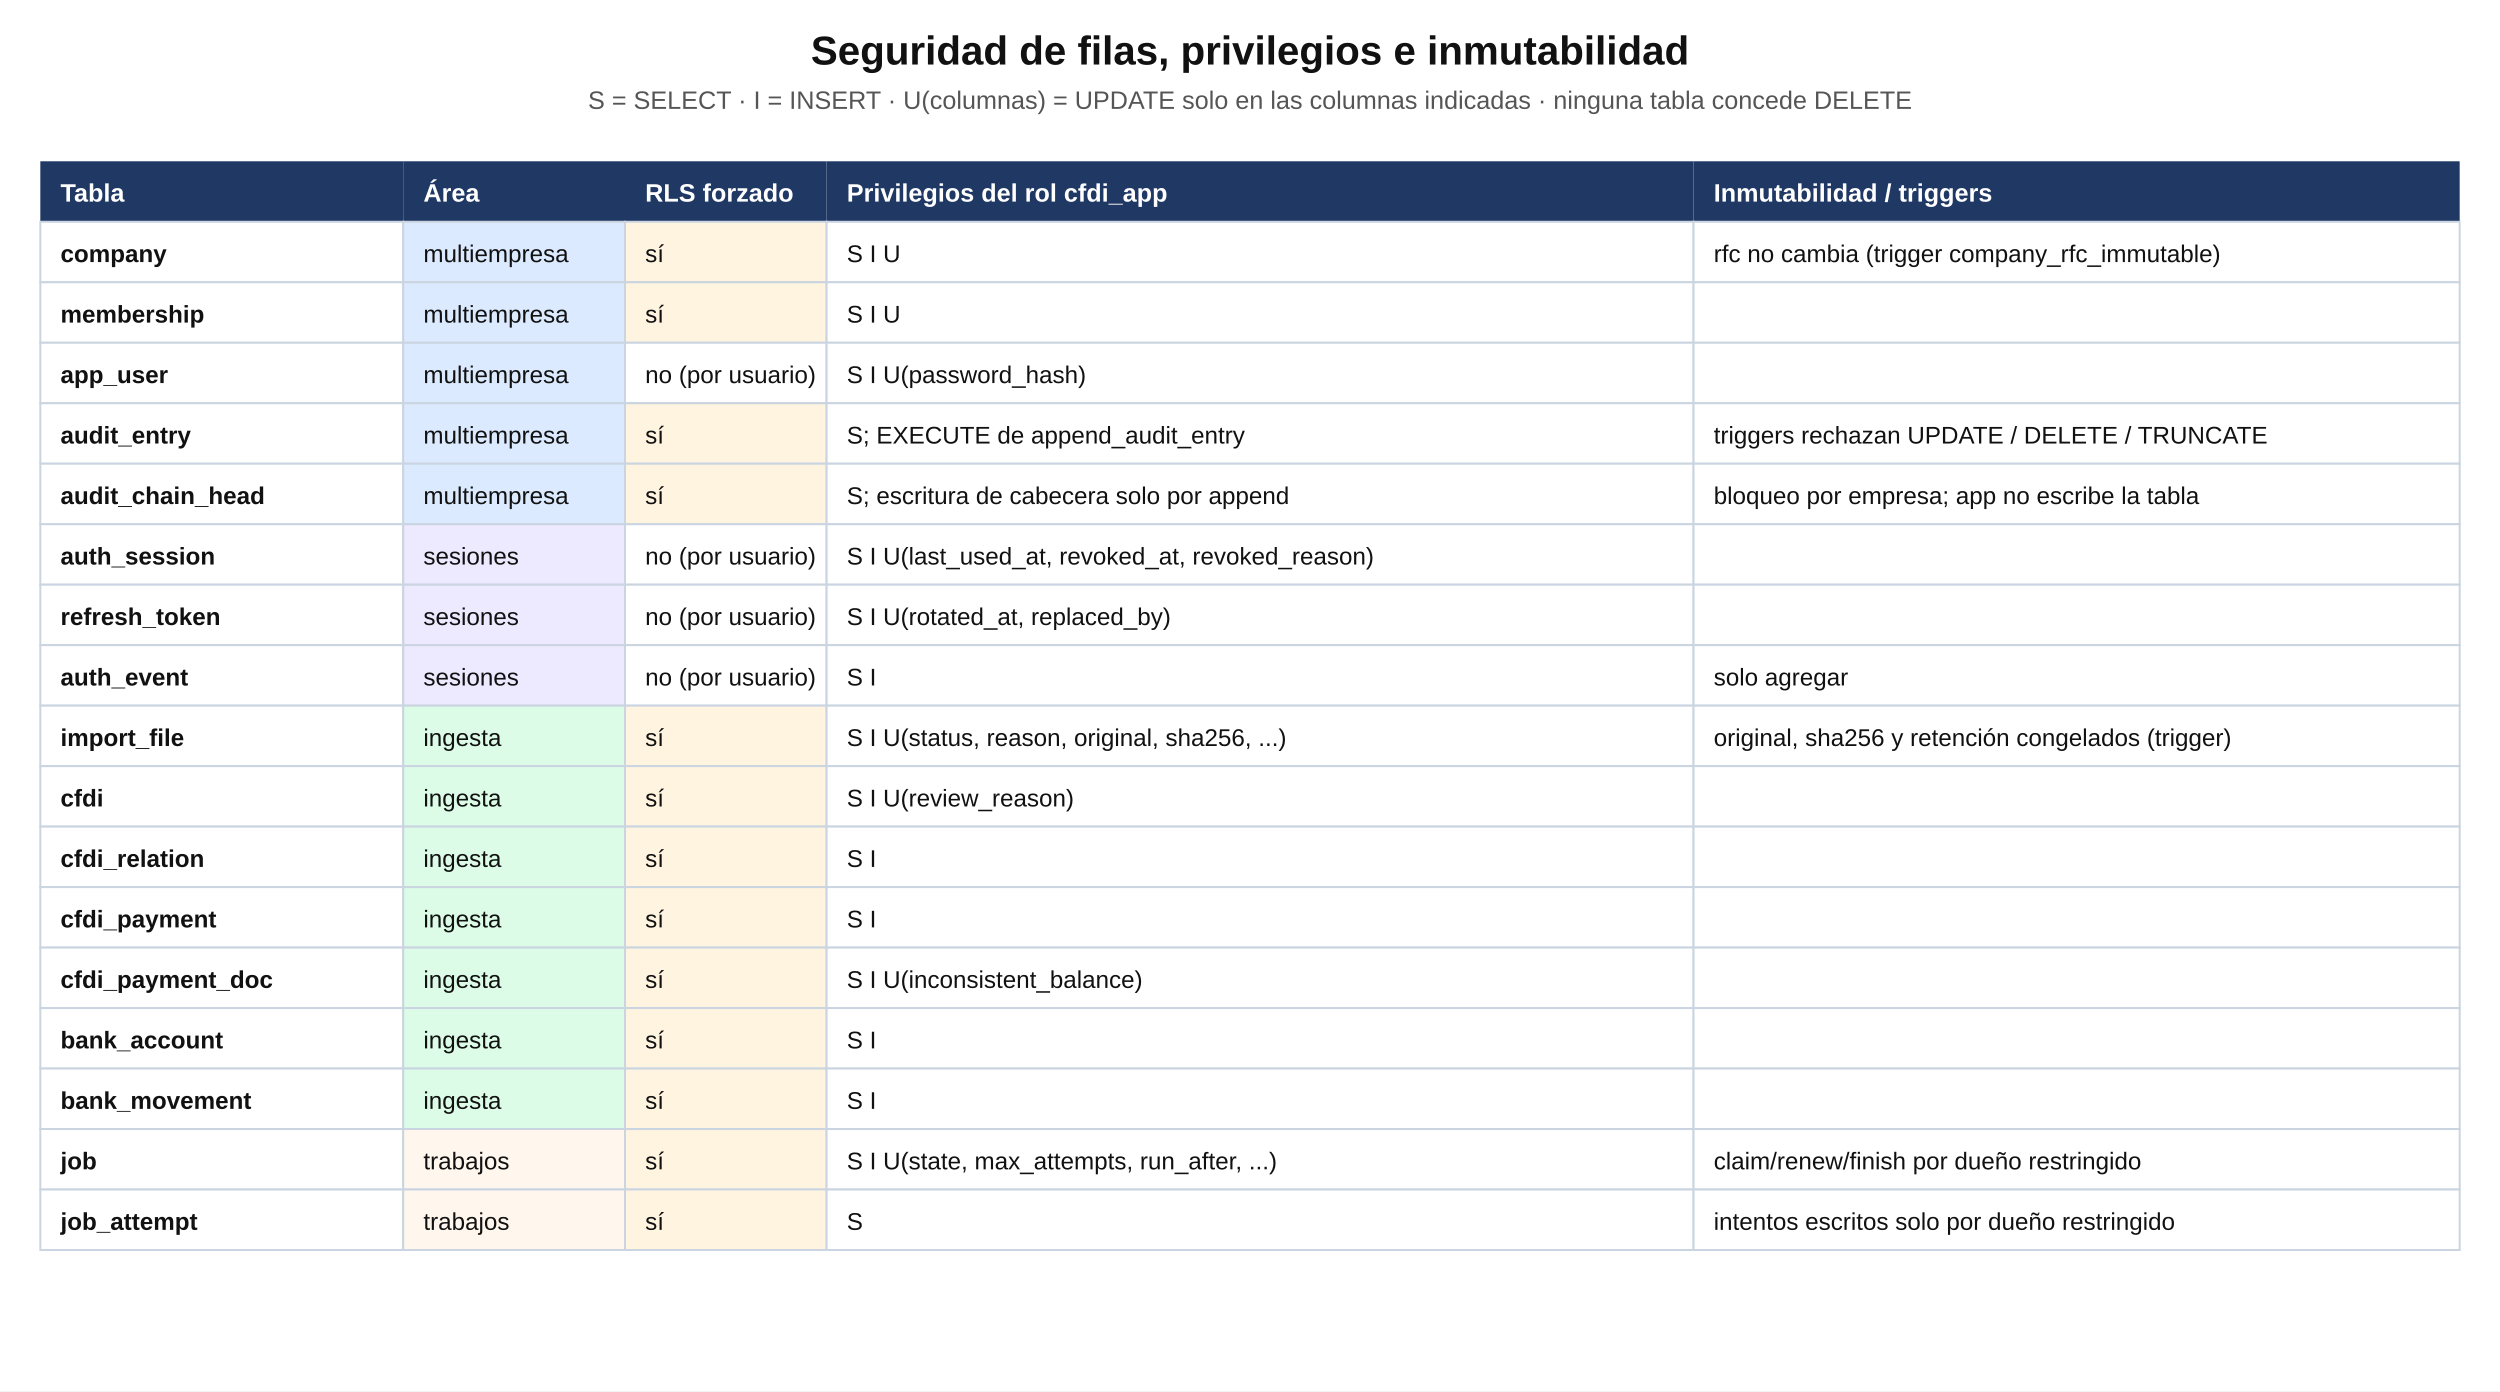
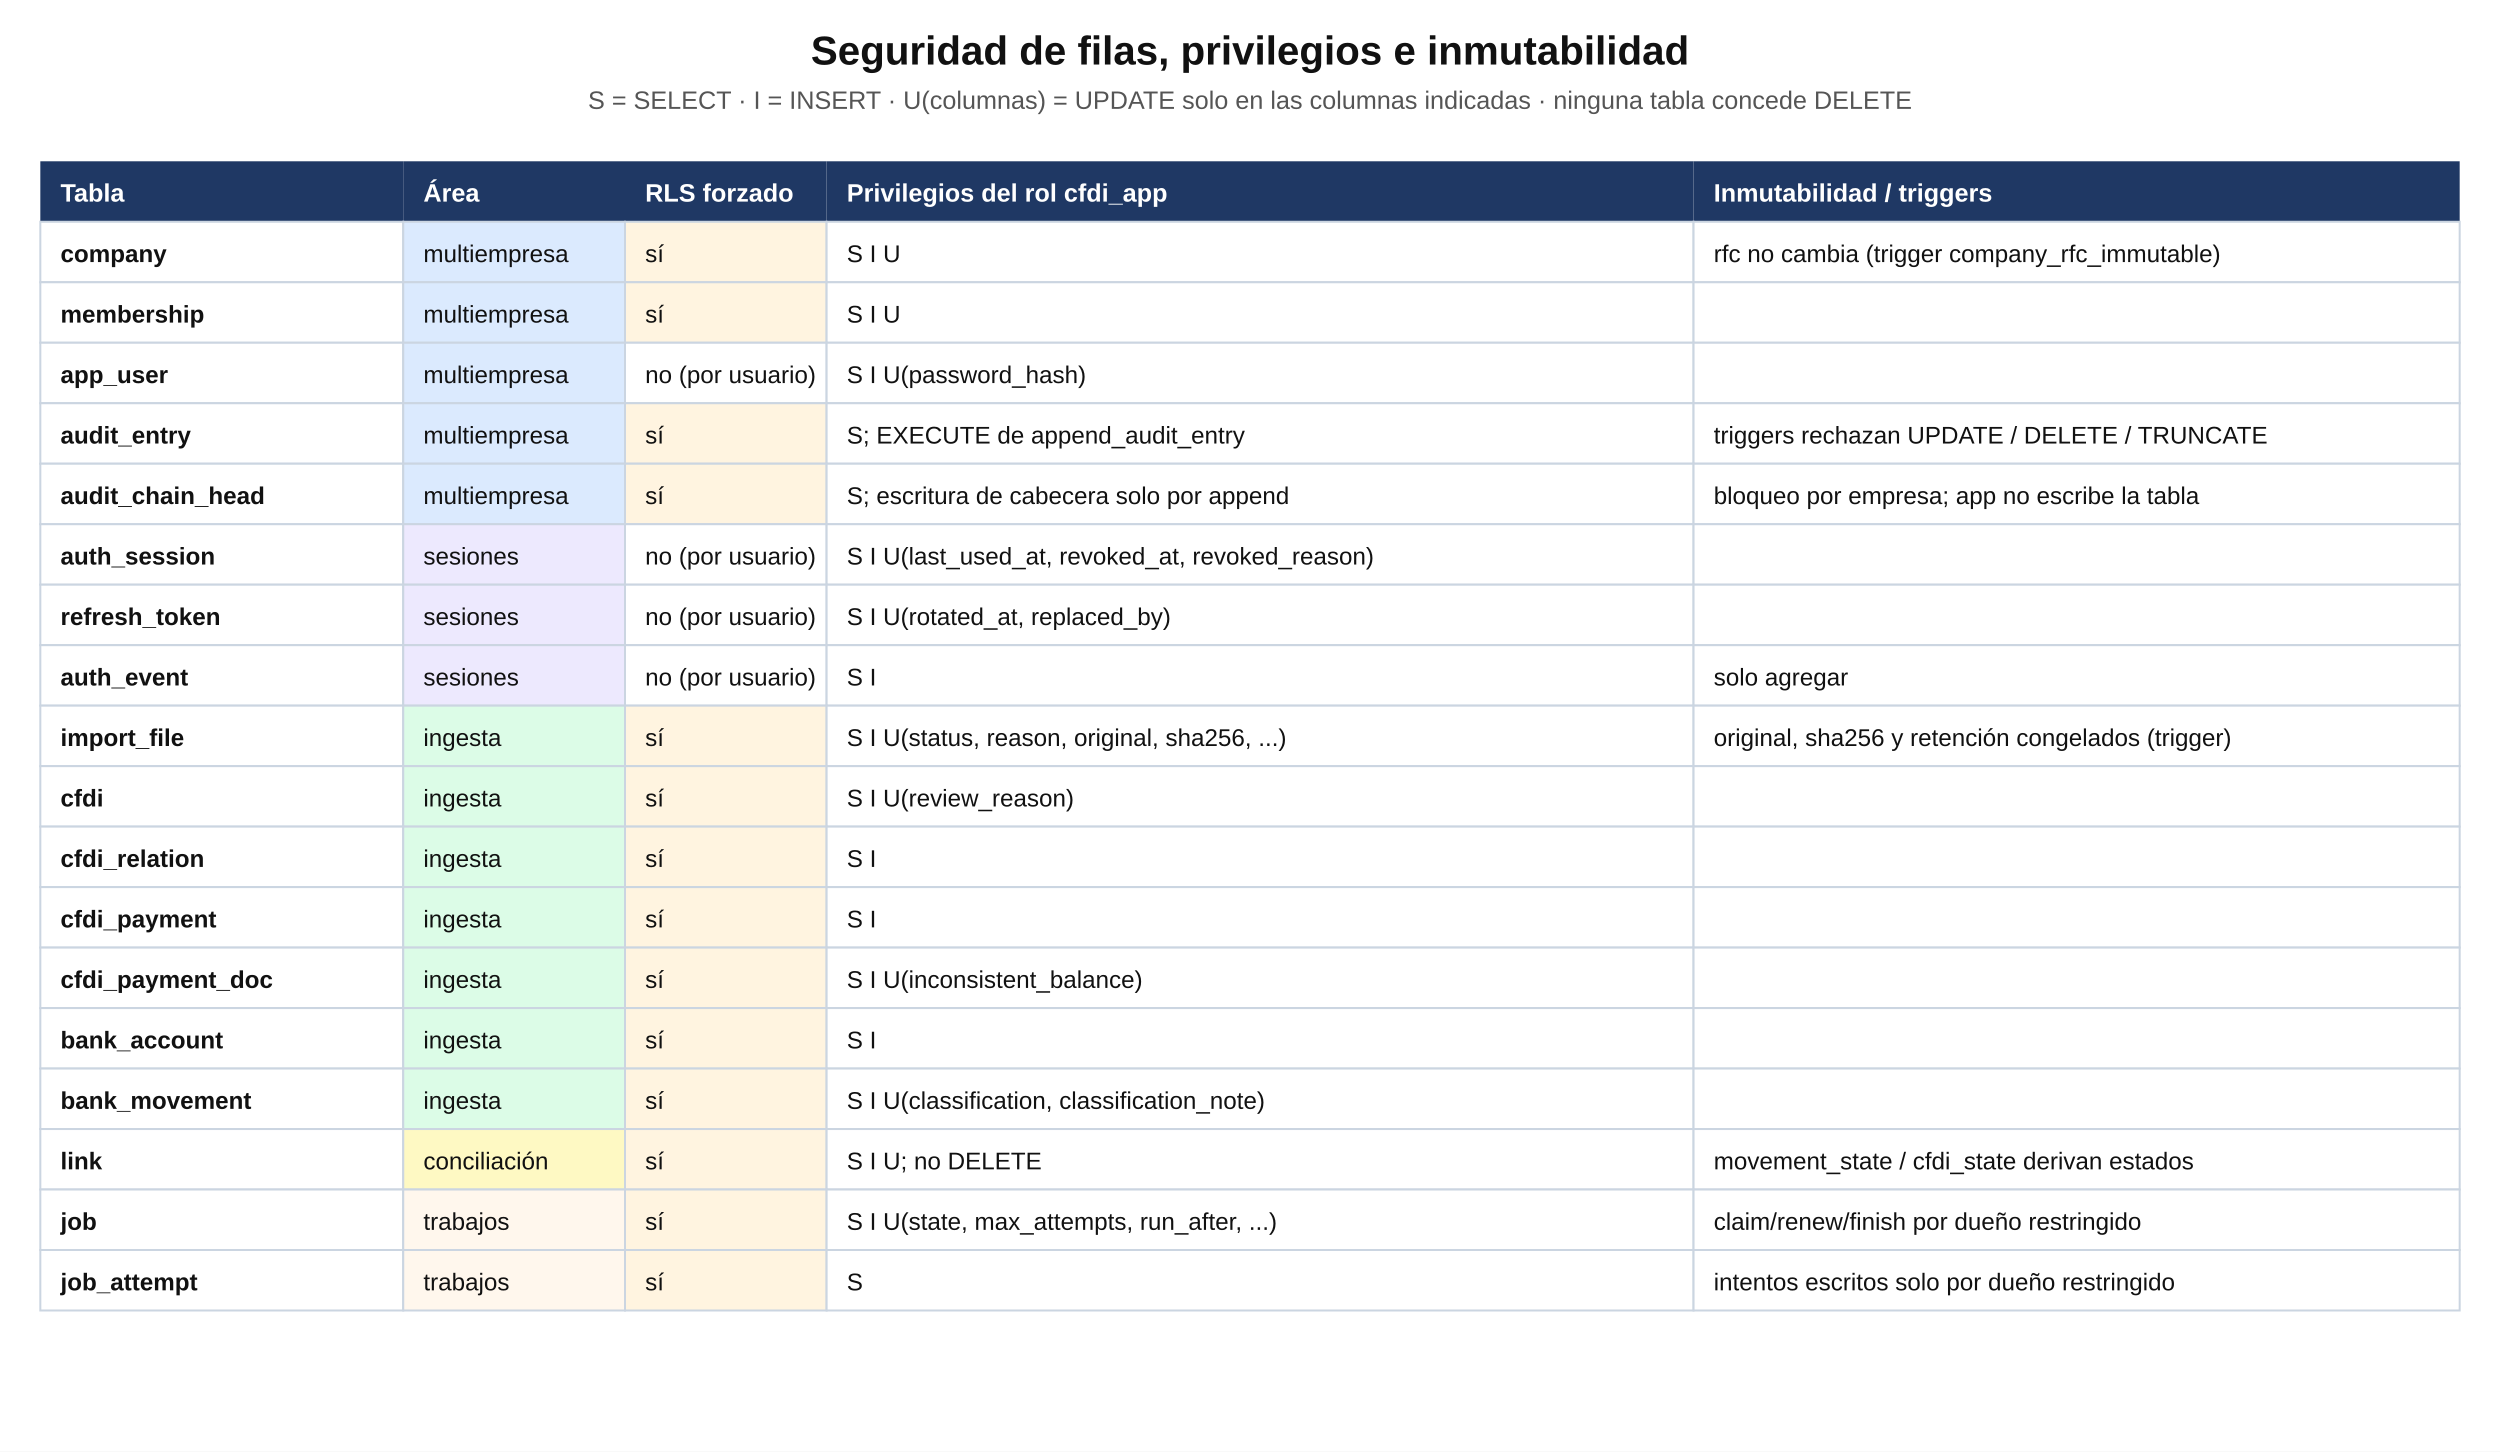
- <svg xmlns="http://www.w3.org/2000/svg" width="1240" height="690" viewBox="0 0 1240 690" font-family="Liberation Sans, Arial, sans-serif">
-   <rect width="1240" height="690" fill="#fff" />
+ <svg xmlns="http://www.w3.org/2000/svg" width="1240" height="720" viewBox="0 0 1240 720" font-family="Liberation Sans, Arial, sans-serif">
+   <rect width="1240" height="720" fill="#fff" />
  <text x="620.0" y="32" text-anchor="middle" font-size="20" font-weight="bold" fill="#111">Seguridad de filas, privilegios e inmutabilidad</text>
  <text x="620.0" y="54" text-anchor="middle" font-size="12.5" fill="#555">S = SELECT · I = INSERT · U(columnas) = UPDATE solo en las columnas indicadas · ninguna tabla concede DELETE</text>
  <rect x="20" y="80" width="180" height="30" fill="#1f3864" />
  <text x="30" y="100" font-size="12.5" font-weight="bold" fill="#fff">Tabla</text>
  <rect x="200" y="80" width="110" height="30" fill="#1f3864" />
  <text x="210" y="100" font-size="12.5" font-weight="bold" fill="#fff">Área</text>
  <rect x="310" y="80" width="100" height="30" fill="#1f3864" />
  <text x="320" y="100" font-size="12.5" font-weight="bold" fill="#fff">RLS forzado</text>
  <rect x="410" y="80" width="430" height="30" fill="#1f3864" />
  <text x="420" y="100" font-size="12.5" font-weight="bold" fill="#fff">Privilegios del rol cfdi_app</text>
  <rect x="840" y="80" width="380" height="30" fill="#1f3864" />
  <text x="850" y="100" font-size="12.5" font-weight="bold" fill="#fff">Inmutabilidad / triggers</text>
  <rect x="20" y="110" width="180" height="30" fill="#fff" stroke="#cbd5e1" />
  <text x="30" y="130" font-size="12" font-weight="bold" fill="#111">company</text>
  <rect x="200" y="110" width="110" height="30" fill="#dbeafe" stroke="#cbd5e1" />
  <text x="210" y="130" font-size="12" fill="#111">multiempresa</text>
  <rect x="310" y="110" width="100" height="30" fill="#fff4e0" stroke="#cbd5e1" />
  <text x="320" y="130" font-size="12" fill="#111">sí</text>
  <rect x="410" y="110" width="430" height="30" fill="#fff" stroke="#cbd5e1" />
  <text x="420" y="130" font-size="12" fill="#111">S I U</text>
  <rect x="840" y="110" width="380" height="30" fill="#fff" stroke="#cbd5e1" />
  <text x="850" y="130" font-size="12" fill="#111">rfc no cambia (trigger company_rfc_immutable)</text>
  <rect x="20" y="140" width="180" height="30" fill="#fff" stroke="#cbd5e1" />
  <text x="30" y="160" font-size="12" font-weight="bold" fill="#111">membership</text>
  <rect x="200" y="140" width="110" height="30" fill="#dbeafe" stroke="#cbd5e1" />
  <text x="210" y="160" font-size="12" fill="#111">multiempresa</text>
  <rect x="310" y="140" width="100" height="30" fill="#fff4e0" stroke="#cbd5e1" />
  <text x="320" y="160" font-size="12" fill="#111">sí</text>
  <rect x="410" y="140" width="430" height="30" fill="#fff" stroke="#cbd5e1" />
  <text x="420" y="160" font-size="12" fill="#111">S I U</text>
  <rect x="840" y="140" width="380" height="30" fill="#fff" stroke="#cbd5e1" />
  <text x="850" y="160" font-size="12" fill="#111" />
  <rect x="20" y="170" width="180" height="30" fill="#fff" stroke="#cbd5e1" />
  <text x="30" y="190" font-size="12" font-weight="bold" fill="#111">app_user</text>
  <rect x="200" y="170" width="110" height="30" fill="#dbeafe" stroke="#cbd5e1" />
  <text x="210" y="190" font-size="12" fill="#111">multiempresa</text>
  <rect x="310" y="170" width="100" height="30" fill="#fff" stroke="#cbd5e1" />
  <text x="320" y="190" font-size="12" fill="#111">no (por usuario)</text>
  <rect x="410" y="170" width="430" height="30" fill="#fff" stroke="#cbd5e1" />
  <text x="420" y="190" font-size="12" fill="#111">S I U(password_hash)</text>
  <rect x="840" y="170" width="380" height="30" fill="#fff" stroke="#cbd5e1" />
  <text x="850" y="190" font-size="12" fill="#111" />
  <rect x="20" y="200" width="180" height="30" fill="#fff" stroke="#cbd5e1" />
  <text x="30" y="220" font-size="12" font-weight="bold" fill="#111">audit_entry</text>
  <rect x="200" y="200" width="110" height="30" fill="#dbeafe" stroke="#cbd5e1" />
  <text x="210" y="220" font-size="12" fill="#111">multiempresa</text>
  <rect x="310" y="200" width="100" height="30" fill="#fff4e0" stroke="#cbd5e1" />
  <text x="320" y="220" font-size="12" fill="#111">sí</text>
  <rect x="410" y="200" width="430" height="30" fill="#fff" stroke="#cbd5e1" />
  <text x="420" y="220" font-size="12" fill="#111">S; EXECUTE de append_audit_entry</text>
  <rect x="840" y="200" width="380" height="30" fill="#fff" stroke="#cbd5e1" />
  <text x="850" y="220" font-size="12" fill="#111">triggers rechazan UPDATE / DELETE / TRUNCATE</text>
  <rect x="20" y="230" width="180" height="30" fill="#fff" stroke="#cbd5e1" />
  <text x="30" y="250" font-size="12" font-weight="bold" fill="#111">audit_chain_head</text>
  <rect x="200" y="230" width="110" height="30" fill="#dbeafe" stroke="#cbd5e1" />
  <text x="210" y="250" font-size="12" fill="#111">multiempresa</text>
  <rect x="310" y="230" width="100" height="30" fill="#fff4e0" stroke="#cbd5e1" />
  <text x="320" y="250" font-size="12" fill="#111">sí</text>
  <rect x="410" y="230" width="430" height="30" fill="#fff" stroke="#cbd5e1" />
  <text x="420" y="250" font-size="12" fill="#111">S; escritura de cabecera solo por append</text>
  <rect x="840" y="230" width="380" height="30" fill="#fff" stroke="#cbd5e1" />
  <text x="850" y="250" font-size="12" fill="#111">bloqueo por empresa; app no escribe la tabla</text>
  <rect x="20" y="260" width="180" height="30" fill="#fff" stroke="#cbd5e1" />
  <text x="30" y="280" font-size="12" font-weight="bold" fill="#111">auth_session</text>
  <rect x="200" y="260" width="110" height="30" fill="#ede9fe" stroke="#cbd5e1" />
  <text x="210" y="280" font-size="12" fill="#111">sesiones</text>
  <rect x="310" y="260" width="100" height="30" fill="#fff" stroke="#cbd5e1" />
  <text x="320" y="280" font-size="12" fill="#111">no (por usuario)</text>
  <rect x="410" y="260" width="430" height="30" fill="#fff" stroke="#cbd5e1" />
  <text x="420" y="280" font-size="12" fill="#111">S I U(last_used_at, revoked_at, revoked_reason)</text>
  <rect x="840" y="260" width="380" height="30" fill="#fff" stroke="#cbd5e1" />
  <text x="850" y="280" font-size="12" fill="#111" />
  <rect x="20" y="290" width="180" height="30" fill="#fff" stroke="#cbd5e1" />
  <text x="30" y="310" font-size="12" font-weight="bold" fill="#111">refresh_token</text>
  <rect x="200" y="290" width="110" height="30" fill="#ede9fe" stroke="#cbd5e1" />
  <text x="210" y="310" font-size="12" fill="#111">sesiones</text>
  <rect x="310" y="290" width="100" height="30" fill="#fff" stroke="#cbd5e1" />
  <text x="320" y="310" font-size="12" fill="#111">no (por usuario)</text>
  <rect x="410" y="290" width="430" height="30" fill="#fff" stroke="#cbd5e1" />
  <text x="420" y="310" font-size="12" fill="#111">S I U(rotated_at, replaced_by)</text>
  <rect x="840" y="290" width="380" height="30" fill="#fff" stroke="#cbd5e1" />
  <text x="850" y="310" font-size="12" fill="#111" />
  <rect x="20" y="320" width="180" height="30" fill="#fff" stroke="#cbd5e1" />
  <text x="30" y="340" font-size="12" font-weight="bold" fill="#111">auth_event</text>
  <rect x="200" y="320" width="110" height="30" fill="#ede9fe" stroke="#cbd5e1" />
  <text x="210" y="340" font-size="12" fill="#111">sesiones</text>
  <rect x="310" y="320" width="100" height="30" fill="#fff" stroke="#cbd5e1" />
  <text x="320" y="340" font-size="12" fill="#111">no (por usuario)</text>
  <rect x="410" y="320" width="430" height="30" fill="#fff" stroke="#cbd5e1" />
  <text x="420" y="340" font-size="12" fill="#111">S I</text>
  <rect x="840" y="320" width="380" height="30" fill="#fff" stroke="#cbd5e1" />
  <text x="850" y="340" font-size="12" fill="#111">solo agregar</text>
  <rect x="20" y="350" width="180" height="30" fill="#fff" stroke="#cbd5e1" />
  <text x="30" y="370" font-size="12" font-weight="bold" fill="#111">import_file</text>
  <rect x="200" y="350" width="110" height="30" fill="#dcfce7" stroke="#cbd5e1" />
  <text x="210" y="370" font-size="12" fill="#111">ingesta</text>
  <rect x="310" y="350" width="100" height="30" fill="#fff4e0" stroke="#cbd5e1" />
  <text x="320" y="370" font-size="12" fill="#111">sí</text>
  <rect x="410" y="350" width="430" height="30" fill="#fff" stroke="#cbd5e1" />
  <text x="420" y="370" font-size="12" fill="#111">S I U(status, reason, original, sha256, ...)</text>
  <rect x="840" y="350" width="380" height="30" fill="#fff" stroke="#cbd5e1" />
  <text x="850" y="370" font-size="12" fill="#111">original, sha256 y retención congelados (trigger)</text>
  <rect x="20" y="380" width="180" height="30" fill="#fff" stroke="#cbd5e1" />
  <text x="30" y="400" font-size="12" font-weight="bold" fill="#111">cfdi</text>
  <rect x="200" y="380" width="110" height="30" fill="#dcfce7" stroke="#cbd5e1" />
  <text x="210" y="400" font-size="12" fill="#111">ingesta</text>
  <rect x="310" y="380" width="100" height="30" fill="#fff4e0" stroke="#cbd5e1" />
  <text x="320" y="400" font-size="12" fill="#111">sí</text>
  <rect x="410" y="380" width="430" height="30" fill="#fff" stroke="#cbd5e1" />
  <text x="420" y="400" font-size="12" fill="#111">S I U(review_reason)</text>
  <rect x="840" y="380" width="380" height="30" fill="#fff" stroke="#cbd5e1" />
  <text x="850" y="400" font-size="12" fill="#111" />
  <rect x="20" y="410" width="180" height="30" fill="#fff" stroke="#cbd5e1" />
  <text x="30" y="430" font-size="12" font-weight="bold" fill="#111">cfdi_relation</text>
  <rect x="200" y="410" width="110" height="30" fill="#dcfce7" stroke="#cbd5e1" />
  <text x="210" y="430" font-size="12" fill="#111">ingesta</text>
  <rect x="310" y="410" width="100" height="30" fill="#fff4e0" stroke="#cbd5e1" />
  <text x="320" y="430" font-size="12" fill="#111">sí</text>
  <rect x="410" y="410" width="430" height="30" fill="#fff" stroke="#cbd5e1" />
  <text x="420" y="430" font-size="12" fill="#111">S I</text>
  <rect x="840" y="410" width="380" height="30" fill="#fff" stroke="#cbd5e1" />
  <text x="850" y="430" font-size="12" fill="#111" />
  <rect x="20" y="440" width="180" height="30" fill="#fff" stroke="#cbd5e1" />
  <text x="30" y="460" font-size="12" font-weight="bold" fill="#111">cfdi_payment</text>
  <rect x="200" y="440" width="110" height="30" fill="#dcfce7" stroke="#cbd5e1" />
  <text x="210" y="460" font-size="12" fill="#111">ingesta</text>
  <rect x="310" y="440" width="100" height="30" fill="#fff4e0" stroke="#cbd5e1" />
  <text x="320" y="460" font-size="12" fill="#111">sí</text>
  <rect x="410" y="440" width="430" height="30" fill="#fff" stroke="#cbd5e1" />
  <text x="420" y="460" font-size="12" fill="#111">S I</text>
  <rect x="840" y="440" width="380" height="30" fill="#fff" stroke="#cbd5e1" />
  <text x="850" y="460" font-size="12" fill="#111" />
  <rect x="20" y="470" width="180" height="30" fill="#fff" stroke="#cbd5e1" />
  <text x="30" y="490" font-size="12" font-weight="bold" fill="#111">cfdi_payment_doc</text>
  <rect x="200" y="470" width="110" height="30" fill="#dcfce7" stroke="#cbd5e1" />
  <text x="210" y="490" font-size="12" fill="#111">ingesta</text>
  <rect x="310" y="470" width="100" height="30" fill="#fff4e0" stroke="#cbd5e1" />
  <text x="320" y="490" font-size="12" fill="#111">sí</text>
  <rect x="410" y="470" width="430" height="30" fill="#fff" stroke="#cbd5e1" />
  <text x="420" y="490" font-size="12" fill="#111">S I U(inconsistent_balance)</text>
  <rect x="840" y="470" width="380" height="30" fill="#fff" stroke="#cbd5e1" />
  <text x="850" y="490" font-size="12" fill="#111" />
  <rect x="20" y="500" width="180" height="30" fill="#fff" stroke="#cbd5e1" />
  <text x="30" y="520" font-size="12" font-weight="bold" fill="#111">bank_account</text>
  <rect x="200" y="500" width="110" height="30" fill="#dcfce7" stroke="#cbd5e1" />
  <text x="210" y="520" font-size="12" fill="#111">ingesta</text>
  <rect x="310" y="500" width="100" height="30" fill="#fff4e0" stroke="#cbd5e1" />
  <text x="320" y="520" font-size="12" fill="#111">sí</text>
  <rect x="410" y="500" width="430" height="30" fill="#fff" stroke="#cbd5e1" />
  <text x="420" y="520" font-size="12" fill="#111">S I</text>
  <rect x="840" y="500" width="380" height="30" fill="#fff" stroke="#cbd5e1" />
  <text x="850" y="520" font-size="12" fill="#111" />
  <rect x="20" y="530" width="180" height="30" fill="#fff" stroke="#cbd5e1" />
  <text x="30" y="550" font-size="12" font-weight="bold" fill="#111">bank_movement</text>
  <rect x="200" y="530" width="110" height="30" fill="#dcfce7" stroke="#cbd5e1" />
  <text x="210" y="550" font-size="12" fill="#111">ingesta</text>
  <rect x="310" y="530" width="100" height="30" fill="#fff4e0" stroke="#cbd5e1" />
  <text x="320" y="550" font-size="12" fill="#111">sí</text>
  <rect x="410" y="530" width="430" height="30" fill="#fff" stroke="#cbd5e1" />
-   <text x="420" y="550" font-size="12" fill="#111">S I</text>
+   <text x="420" y="550" font-size="12" fill="#111">S I U(classification, classification_note)</text>
  <rect x="840" y="530" width="380" height="30" fill="#fff" stroke="#cbd5e1" />
  <text x="850" y="550" font-size="12" fill="#111" />
  <rect x="20" y="560" width="180" height="30" fill="#fff" stroke="#cbd5e1" />
-   <text x="30" y="580" font-size="12" font-weight="bold" fill="#111">job</text>
-   <rect x="200" y="560" width="110" height="30" fill="#fff7ed" stroke="#cbd5e1" />
-   <text x="210" y="580" font-size="12" fill="#111">trabajos</text>
+   <text x="30" y="580" font-size="12" font-weight="bold" fill="#111">link</text>
+   <rect x="200" y="560" width="110" height="30" fill="#fef9c3" stroke="#cbd5e1" />
+   <text x="210" y="580" font-size="12" fill="#111">conciliación</text>
  <rect x="310" y="560" width="100" height="30" fill="#fff4e0" stroke="#cbd5e1" />
  <text x="320" y="580" font-size="12" fill="#111">sí</text>
  <rect x="410" y="560" width="430" height="30" fill="#fff" stroke="#cbd5e1" />
-   <text x="420" y="580" font-size="12" fill="#111">S I U(state, max_attempts, run_after, ...)</text>
+   <text x="420" y="580" font-size="12" fill="#111">S I U; no DELETE</text>
  <rect x="840" y="560" width="380" height="30" fill="#fff" stroke="#cbd5e1" />
-   <text x="850" y="580" font-size="12" fill="#111">claim/renew/finish por dueño restringido</text>
+   <text x="850" y="580" font-size="12" fill="#111">movement_state / cfdi_state derivan estados</text>
  <rect x="20" y="590" width="180" height="30" fill="#fff" stroke="#cbd5e1" />
-   <text x="30" y="610" font-size="12" font-weight="bold" fill="#111">job_attempt</text>
+   <text x="30" y="610" font-size="12" font-weight="bold" fill="#111">job</text>
  <rect x="200" y="590" width="110" height="30" fill="#fff7ed" stroke="#cbd5e1" />
  <text x="210" y="610" font-size="12" fill="#111">trabajos</text>
  <rect x="310" y="590" width="100" height="30" fill="#fff4e0" stroke="#cbd5e1" />
  <text x="320" y="610" font-size="12" fill="#111">sí</text>
  <rect x="410" y="590" width="430" height="30" fill="#fff" stroke="#cbd5e1" />
-   <text x="420" y="610" font-size="12" fill="#111">S</text>
+   <text x="420" y="610" font-size="12" fill="#111">S I U(state, max_attempts, run_after, ...)</text>
  <rect x="840" y="590" width="380" height="30" fill="#fff" stroke="#cbd5e1" />
-   <text x="850" y="610" font-size="12" fill="#111">intentos escritos solo por dueño restringido</text>
+   <text x="850" y="610" font-size="12" fill="#111">claim/renew/finish por dueño restringido</text>
+   <rect x="20" y="620" width="180" height="30" fill="#fff" stroke="#cbd5e1" />
+   <text x="30" y="640" font-size="12" font-weight="bold" fill="#111">job_attempt</text>
+   <rect x="200" y="620" width="110" height="30" fill="#fff7ed" stroke="#cbd5e1" />
+   <text x="210" y="640" font-size="12" fill="#111">trabajos</text>
+   <rect x="310" y="620" width="100" height="30" fill="#fff4e0" stroke="#cbd5e1" />
+   <text x="320" y="640" font-size="12" fill="#111">sí</text>
+   <rect x="410" y="620" width="430" height="30" fill="#fff" stroke="#cbd5e1" />
+   <text x="420" y="640" font-size="12" fill="#111">S</text>
+   <rect x="840" y="620" width="380" height="30" fill="#fff" stroke="#cbd5e1" />
+   <text x="850" y="640" font-size="12" fill="#111">intentos escritos solo por dueño restringido</text>
</svg>
